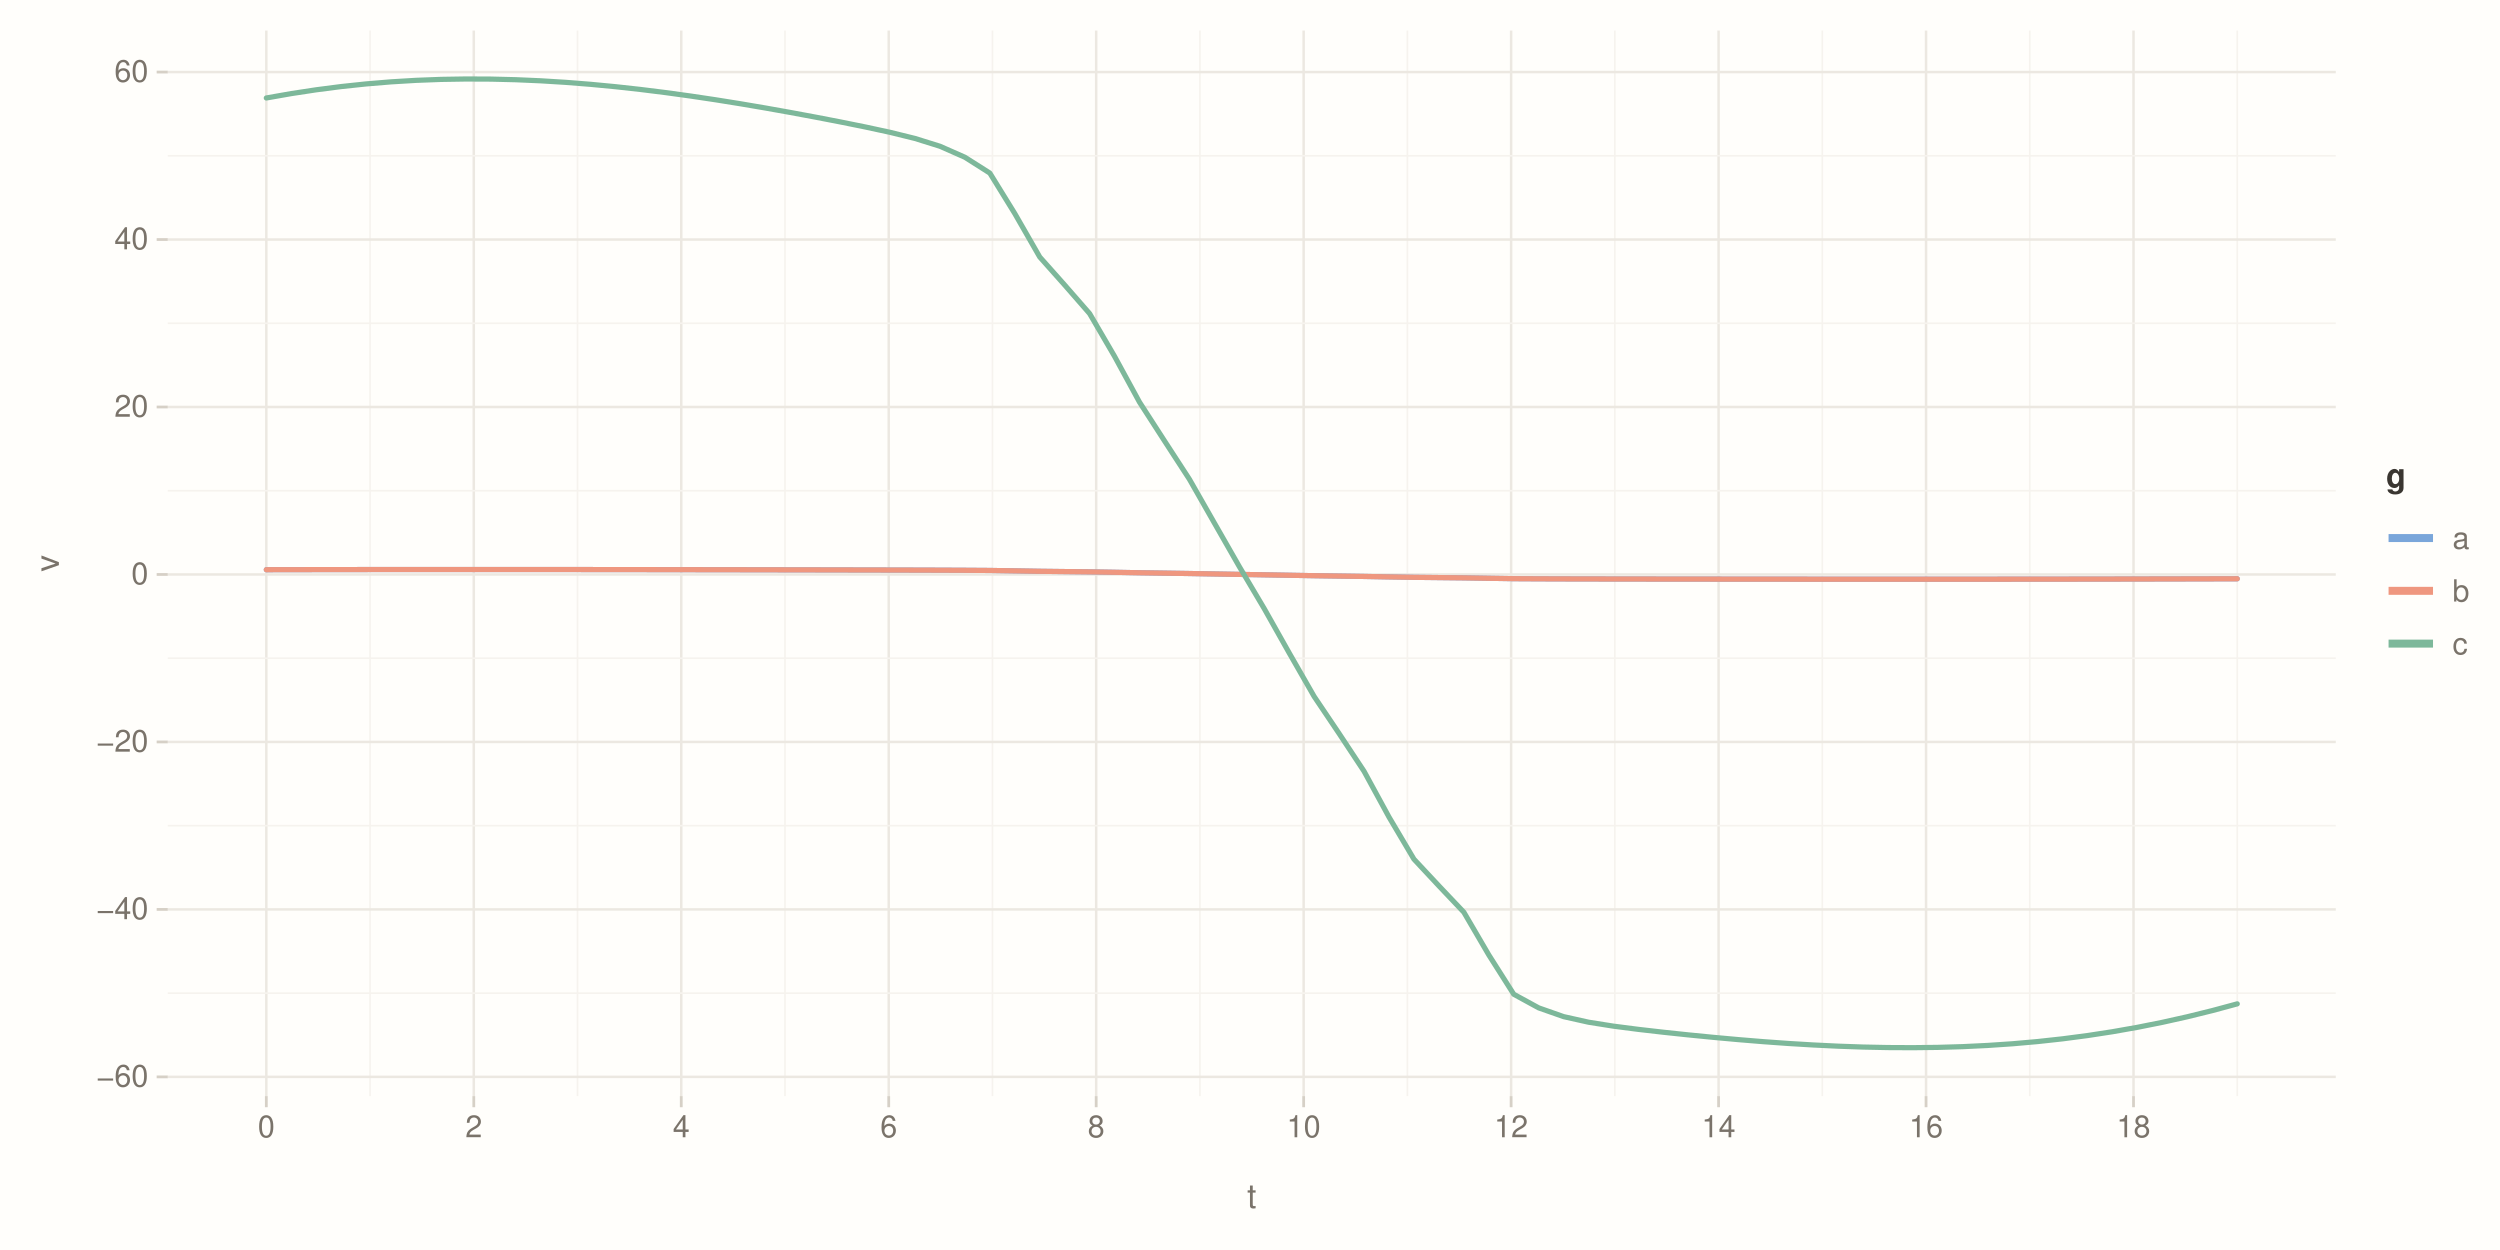
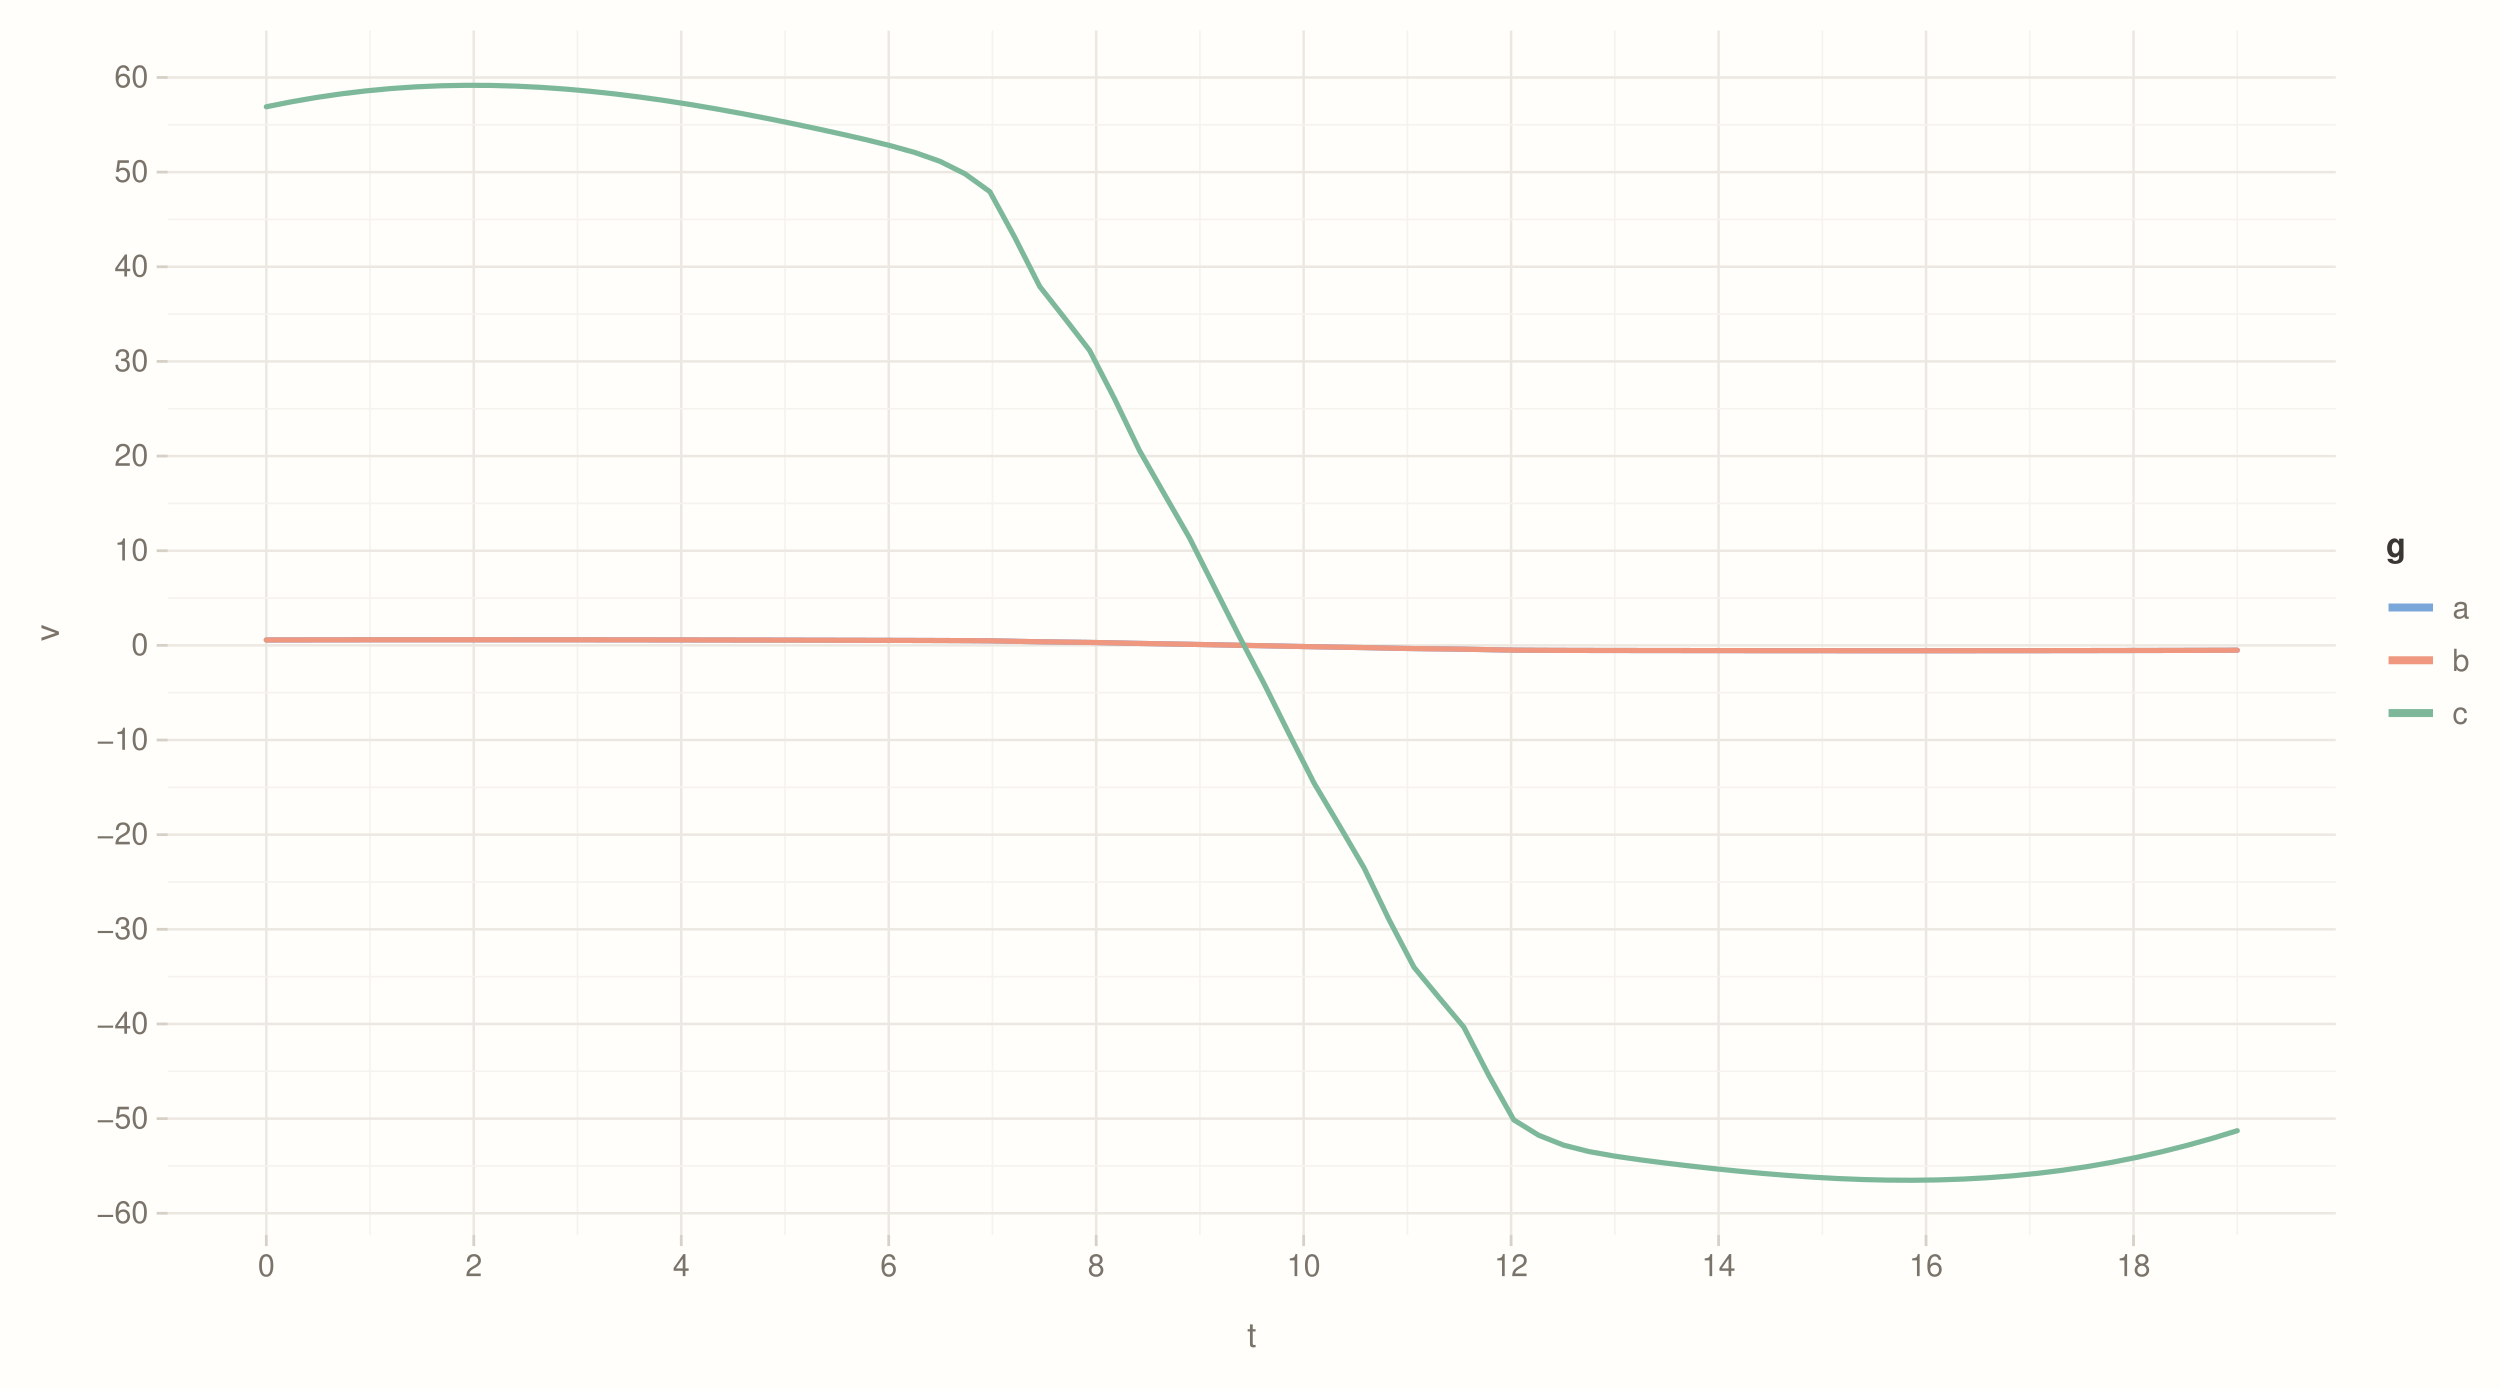
- <svg xmlns="http://www.w3.org/2000/svg" width="900" height="450" viewBox="0 0 900 450" font-family="Helvetica, Arial, 'Liberation Sans', sans-serif" font-size="12" style="color:#3A3631">
-   <rect width="900" height="450" fill="#FFFEFB" />
-   <text x="450.642" y="434.8" text-anchor="middle" font-size="12" fill="#7A736A">t</text>
-   <text transform="translate(21.2,202.8) rotate(-90)" text-anchor="middle" font-size="12" fill="#7A736A">v</text>
+ <svg xmlns="http://www.w3.org/2000/svg" width="900" height="500" viewBox="0 0 900 500" font-family="Helvetica, Arial, 'Liberation Sans', sans-serif" font-size="12" style="color:#3A3631">
+   <rect width="900" height="500" fill="#FFFEFB" />
+   <text x="450.642" y="484.8" text-anchor="middle" font-size="12" fill="#7A736A">t</text>
+   <text transform="translate(21.2,227.8) rotate(-90)" text-anchor="middle" font-size="12" fill="#7A736A">v</text>
  <g class="pt-panels">
    <g class="pt-panel" data-panel="0" transform="translate(31.4,11)" fill="currentColor" text-anchor="middle">
      <g aria-label="x-grid" aria-hidden="true" stroke="#F6F3EE" stroke-width="0.6">
-         <line x1="101.82" x2="101.82" y1="0" y2="383.6" />
-         <line x1="176.508" x2="176.508" y1="0" y2="383.6" />
-         <line x1="251.195" x2="251.195" y1="0" y2="383.6" />
-         <line x1="325.883" x2="325.883" y1="0" y2="383.6" />
-         <line x1="400.57" x2="400.57" y1="0" y2="383.6" />
-         <line x1="475.258" x2="475.258" y1="0" y2="383.6" />
-         <line x1="549.945" x2="549.945" y1="0" y2="383.6" />
-         <line x1="624.633" x2="624.633" y1="0" y2="383.6" />
-         <line x1="699.32" x2="699.32" y1="0" y2="383.6" />
-         <line x1="774.007" x2="774.007" y1="0" y2="383.6" />
+         <line x1="101.82" x2="101.82" y1="0" y2="433.6" />
+         <line x1="176.508" x2="176.508" y1="0" y2="433.6" />
+         <line x1="251.195" x2="251.195" y1="0" y2="433.6" />
+         <line x1="325.883" x2="325.883" y1="0" y2="433.6" />
+         <line x1="400.57" x2="400.57" y1="0" y2="433.6" />
+         <line x1="475.258" x2="475.258" y1="0" y2="433.6" />
+         <line x1="549.945" x2="549.945" y1="0" y2="433.6" />
+         <line x1="624.633" x2="624.633" y1="0" y2="433.6" />
+         <line x1="699.32" x2="699.32" y1="0" y2="433.6" />
+         <line x1="774.007" x2="774.007" y1="0" y2="433.6" />
      </g>
      <g aria-label="x-grid" aria-hidden="true" stroke="#ECE8E1" stroke-width="0.9">
-         <line x1="64.477" x2="64.477" y1="0" y2="383.6" />
-         <line x1="139.164" x2="139.164" y1="0" y2="383.6" />
-         <line x1="213.851" x2="213.851" y1="0" y2="383.6" />
-         <line x1="288.539" x2="288.539" y1="0" y2="383.6" />
-         <line x1="363.226" x2="363.226" y1="0" y2="383.6" />
-         <line x1="437.914" x2="437.914" y1="0" y2="383.6" />
-         <line x1="512.601" x2="512.601" y1="0" y2="383.6" />
-         <line x1="587.289" x2="587.289" y1="0" y2="383.6" />
-         <line x1="661.976" x2="661.976" y1="0" y2="383.6" />
-         <line x1="736.664" x2="736.664" y1="0" y2="383.6" />
+         <line x1="64.477" x2="64.477" y1="0" y2="433.6" />
+         <line x1="139.164" x2="139.164" y1="0" y2="433.6" />
+         <line x1="213.851" x2="213.851" y1="0" y2="433.6" />
+         <line x1="288.539" x2="288.539" y1="0" y2="433.6" />
+         <line x1="363.226" x2="363.226" y1="0" y2="433.6" />
+         <line x1="437.914" x2="437.914" y1="0" y2="433.6" />
+         <line x1="512.601" x2="512.601" y1="0" y2="433.6" />
+         <line x1="587.289" x2="587.289" y1="0" y2="433.6" />
+         <line x1="661.976" x2="661.976" y1="0" y2="433.6" />
+         <line x1="736.664" x2="736.664" y1="0" y2="433.6" />
      </g>
      <g aria-label="y-grid" aria-hidden="true" stroke="#F6F3EE" stroke-width="0.6">
-         <line x1="29" x2="809.484" y1="346.532" y2="346.532" />
-         <line x1="29" x2="809.484" y1="286.243" y2="286.243" />
-         <line x1="29" x2="809.484" y1="225.954" y2="225.954" />
-         <line x1="29" x2="809.484" y1="165.665" y2="165.665" />
-         <line x1="29" x2="809.484" y1="105.375" y2="105.375" />
-         <line x1="29" x2="809.484" y1="45.086" y2="45.086" />
+         <line x1="29" x2="809.484" y1="408.737" y2="408.737" />
+         <line x1="29" x2="809.484" y1="374.663" y2="374.663" />
+         <line x1="29" x2="809.484" y1="340.59" y2="340.59" />
+         <line x1="29" x2="809.484" y1="306.516" y2="306.516" />
+         <line x1="29" x2="809.484" y1="272.442" y2="272.442" />
+         <line x1="29" x2="809.484" y1="238.368" y2="238.368" />
+         <line x1="29" x2="809.484" y1="204.295" y2="204.295" />
+         <line x1="29" x2="809.484" y1="170.221" y2="170.221" />
+         <line x1="29" x2="809.484" y1="136.147" y2="136.147" />
+         <line x1="29" x2="809.484" y1="102.074" y2="102.074" />
+         <line x1="29" x2="809.484" y1="68" y2="68" />
+         <line x1="29" x2="809.484" y1="33.926" y2="33.926" />
      </g>
      <g aria-label="y-grid" aria-hidden="true" stroke="#ECE8E1" stroke-width="0.9">
-         <line x1="29" x2="809.484" y1="376.676" y2="376.676" />
-         <line x1="29" x2="809.484" y1="316.387" y2="316.387" />
-         <line x1="29" x2="809.484" y1="256.098" y2="256.098" />
-         <line x1="29" x2="809.484" y1="195.809" y2="195.809" />
-         <line x1="29" x2="809.484" y1="135.52" y2="135.52" />
-         <line x1="29" x2="809.484" y1="75.231" y2="75.231" />
-         <line x1="29" x2="809.484" y1="14.942" y2="14.942" />
+         <line x1="29" x2="809.484" y1="425.774" y2="425.774" />
+         <line x1="29" x2="809.484" y1="391.7" y2="391.7" />
+         <line x1="29" x2="809.484" y1="357.626" y2="357.626" />
+         <line x1="29" x2="809.484" y1="323.553" y2="323.553" />
+         <line x1="29" x2="809.484" y1="289.479" y2="289.479" />
+         <line x1="29" x2="809.484" y1="255.405" y2="255.405" />
+         <line x1="29" x2="809.484" y1="221.332" y2="221.332" />
+         <line x1="29" x2="809.484" y1="187.258" y2="187.258" />
+         <line x1="29" x2="809.484" y1="153.184" y2="153.184" />
+         <line x1="29" x2="809.484" y1="119.111" y2="119.111" />
+         <line x1="29" x2="809.484" y1="85.037" y2="85.037" />
+         <line x1="29" x2="809.484" y1="50.963" y2="50.963" />
+         <line x1="29" x2="809.484" y1="16.889" y2="16.889" />
      </g>
-       <clipPath id="plot-clip-22">
-         <rect x="29" y="0" width="780.484" height="383.6" />
+       <clipPath id="plot-clip-23">
+         <rect x="29" y="0" width="780.484" height="433.6" />
      </clipPath>
-       <g aria-label="line" clip-path="url(#plot-clip-22)">
+       <g aria-label="line" clip-path="url(#plot-clip-23)">
        <g fill="none" stroke-width="1.875" stroke-linejoin="round" stroke-linecap="round">
-           <path stroke="#7AA6DA" d="M64.477,194.094L73.458,194.078L82.439,194.064L91.421,194.053L100.402,194.043L109.384,194.036L118.365,194.03L127.346,194.027L136.328,194.025L145.309,194.026L154.291,194.028L163.272,194.032L172.253,194.037L181.235,194.045L190.216,194.053L199.198,194.063L208.179,194.074L217.16,194.087L226.142,194.1L235.123,194.114L244.105,194.13L253.086,194.146L262.067,194.162L271.049,194.18L280.03,194.198L289.012,194.217L297.993,194.239L306.974,194.267L315.956,194.307L324.937,194.364L333.919,194.51L342.9,194.666L351.881,194.767L360.863,194.87L369.844,195.024L378.826,195.189L387.807,195.328L396.788,195.466L405.77,195.624L414.751,195.781L423.733,195.932L432.714,196.092L441.696,196.248L450.677,196.382L459.658,196.518L468.64,196.682L477.621,196.834L486.603,196.93L495.584,197.025L504.565,197.179L513.547,197.32L522.528,197.369L531.51,197.401L540.491,197.421L549.472,197.435L558.454,197.447L567.435,197.457L576.417,197.467L585.398,197.475L594.379,197.484L603.361,197.491L612.342,197.497L621.324,197.503L630.305,197.507L639.286,197.51L648.268,197.512L657.249,197.513L666.231,197.512L675.212,197.509L684.193,197.505L693.175,197.498L702.156,197.491L711.138,197.481L720.119,197.469L729.1,197.455L738.082,197.439L747.063,197.421L756.045,197.401L765.026,197.379L774.007,197.355" />
-           <path stroke="#EF977F" d="M64.477,194.094L73.458,194.078L82.439,194.064L91.421,194.053L100.402,194.043L109.384,194.036L118.365,194.03L127.346,194.027L136.328,194.025L145.309,194.026L154.291,194.028L163.272,194.032L172.253,194.037L181.235,194.045L190.216,194.053L199.198,194.063L208.179,194.074L217.16,194.087L226.142,194.1L235.123,194.114L244.105,194.13L253.086,194.146L262.067,194.162L271.049,194.18L280.03,194.198L289.012,194.217L297.993,194.239L306.974,194.267L315.956,194.307L324.937,194.364L333.919,194.51L342.9,194.666L351.881,194.767L360.863,194.87L369.844,195.024L378.826,195.189L387.807,195.328L396.788,195.466L405.77,195.624L414.751,195.781L423.733,195.932L432.714,196.092L441.696,196.248L450.677,196.382L459.658,196.518L468.64,196.682L477.621,196.834L486.603,196.93L495.584,197.025L504.565,197.179L513.547,197.32L522.528,197.369L531.51,197.401L540.491,197.421L549.472,197.435L558.454,197.447L567.435,197.457L576.417,197.467L585.398,197.475L594.379,197.484L603.361,197.491L612.342,197.497L621.324,197.503L630.305,197.507L639.286,197.51L648.268,197.512L657.249,197.513L666.231,197.512L675.212,197.509L684.193,197.505L693.175,197.498L702.156,197.491L711.138,197.481L720.119,197.469L729.1,197.455L738.082,197.439L747.063,197.421L756.045,197.401L765.026,197.379L774.007,197.355" />
-           <path stroke="#7DB89A" d="M64.477,24.271L73.458,22.694L82.439,21.325L91.421,20.163L100.402,19.21L109.384,18.465L118.365,17.925L127.346,17.584L136.328,17.436L145.309,17.476L154.291,17.697L163.272,18.09L172.253,18.647L181.235,19.358L190.216,20.214L199.198,21.207L208.179,22.328L217.16,23.565L226.142,24.908L235.123,26.347L244.105,27.875L253.086,29.477L262.067,31.146L271.049,32.88L280.03,34.693L289.012,36.636L297.993,38.848L306.974,41.648L315.956,45.607L324.937,51.308L333.919,65.866L342.9,81.513L351.881,91.601L360.863,101.893L369.844,117.293L378.826,133.789L387.807,147.708L396.788,161.527L405.77,177.275L414.751,192.977L423.733,208.123L432.714,224.071L441.696,239.74L450.677,253.076L459.658,266.662L468.64,283.144L477.621,298.305L486.603,307.923L495.584,317.399L504.565,332.775L513.547,346.931L522.528,351.833L531.51,354.992L540.491,356.998L549.472,358.421L558.454,359.579L567.435,360.609L576.417,361.56L585.398,362.444L594.379,363.26L603.361,363.997L612.342,364.643L621.324,365.188L630.305,365.623L639.286,365.938L648.268,366.121L657.249,366.164L666.231,366.057L675.212,365.792L684.193,365.359L693.175,364.751L702.156,363.959L711.138,362.977L720.119,361.798L729.1,360.418L738.082,358.831L747.063,357.035L756.045,355.028L765.026,352.812L774.007,350.388" />
+           <path stroke="#7AA6DA" d="M64.477,219.393L73.458,219.375L82.439,219.359L91.421,219.346L100.402,219.335L109.384,219.327L118.365,219.321L127.346,219.317L136.328,219.315L145.309,219.316L154.291,219.318L163.272,219.323L172.253,219.329L181.235,219.337L190.216,219.347L199.198,219.358L208.179,219.371L217.16,219.385L226.142,219.4L235.123,219.416L244.105,219.433L253.086,219.451L262.067,219.47L271.049,219.49L280.03,219.51L289.012,219.532L297.993,219.557L306.974,219.589L315.956,219.634L324.937,219.698L333.919,219.863L342.9,220.04L351.881,220.154L360.863,220.27L369.844,220.444L378.826,220.631L387.807,220.788L396.788,220.944L405.77,221.122L414.751,221.3L423.733,221.471L432.714,221.651L441.696,221.828L450.677,221.979L459.658,222.132L468.64,222.319L477.621,222.49L486.603,222.599L495.584,222.706L504.565,222.88L513.547,223.04L522.528,223.095L531.51,223.131L540.491,223.154L549.472,223.17L558.454,223.183L567.435,223.194L576.417,223.205L585.398,223.215L594.379,223.224L603.361,223.233L612.342,223.24L621.324,223.246L630.305,223.251L639.286,223.255L648.268,223.257L657.249,223.257L666.231,223.256L675.212,223.253L684.193,223.248L693.175,223.241L702.156,223.232L711.138,223.221L720.119,223.208L729.1,223.192L738.082,223.174L747.063,223.154L756.045,223.131L765.026,223.106L774.007,223.079" />
+           <path stroke="#EF977F" d="M64.477,219.393L73.458,219.375L82.439,219.359L91.421,219.346L100.402,219.335L109.384,219.327L118.365,219.321L127.346,219.317L136.328,219.315L145.309,219.316L154.291,219.318L163.272,219.323L172.253,219.329L181.235,219.337L190.216,219.347L199.198,219.358L208.179,219.371L217.16,219.385L226.142,219.4L235.123,219.416L244.105,219.433L253.086,219.451L262.067,219.47L271.049,219.49L280.03,219.51L289.012,219.532L297.993,219.557L306.974,219.589L315.956,219.634L324.937,219.698L333.919,219.863L342.9,220.04L351.881,220.154L360.863,220.27L369.844,220.444L378.826,220.631L387.807,220.788L396.788,220.944L405.77,221.122L414.751,221.3L423.733,221.471L432.714,221.651L441.696,221.828L450.677,221.979L459.658,222.132L468.64,222.319L477.621,222.49L486.603,222.599L495.584,222.706L504.565,222.88L513.547,223.04L522.528,223.095L531.51,223.131L540.491,223.154L549.472,223.17L558.454,223.183L567.435,223.194L576.417,223.205L585.398,223.215L594.379,223.224L603.361,223.233L612.342,223.24L621.324,223.246L630.305,223.251L639.286,223.255L648.268,223.257L657.249,223.257L666.231,223.256L675.212,223.253L684.193,223.248L693.175,223.241L702.156,223.232L711.138,223.221L720.119,223.208L729.1,223.192L738.082,223.174L747.063,223.154L756.045,223.131L765.026,223.106L774.007,223.079" />
+           <path stroke="#7DB89A" d="M64.477,27.435L73.458,25.652L82.439,24.104L91.421,22.791L100.402,21.714L109.384,20.872L118.365,20.261L127.346,19.876L136.328,19.709L145.309,19.754L154.291,20.003L163.272,20.448L172.253,21.077L181.235,21.881L190.216,22.849L199.198,23.972L208.179,25.238L217.16,26.637L226.142,28.154L235.123,29.782L244.105,31.508L253.086,33.32L262.067,35.206L271.049,37.165L280.03,39.215L289.012,41.411L297.993,43.911L306.974,47.077L315.956,51.551L324.937,57.996L333.919,74.452L342.9,92.137L351.881,103.541L360.863,115.174L369.844,132.581L378.826,151.228L387.807,166.961L396.788,182.581L405.77,200.381L414.751,218.131L423.733,235.251L432.714,253.278L441.696,270.988L450.677,286.063L459.658,301.419L468.64,320.051L477.621,337.187L486.603,348.059L495.584,358.771L504.565,376.15L513.547,392.152L522.528,397.693L531.51,401.263L540.491,403.531L549.472,405.139L558.454,406.448L567.435,407.612L576.417,408.687L585.398,409.686L594.379,410.608L603.361,411.442L612.342,412.172L621.324,412.788L630.305,413.28L639.286,413.636L648.268,413.843L657.249,413.891L666.231,413.77L675.212,413.471L684.193,412.982L693.175,412.294L702.156,411.399L711.138,410.289L720.119,408.957L729.1,407.396L738.082,405.603L747.063,403.572L756.045,401.304L765.026,398.8L774.007,396.059" />
        </g>
      </g>
      <g aria-label="x-axis tick" aria-hidden="true" fill="none" stroke="#D6D0C6">
-         <path transform="translate(64.47655,383.6)" d="M0,0L0,4" />
-         <path transform="translate(139.164,383.6)" d="M0,0L0,4" />
-         <path transform="translate(213.8515,383.6)" d="M0,0L0,4" />
-         <path transform="translate(288.5389,383.6)" d="M0,0L0,4" />
-         <path transform="translate(363.2264,383.6)" d="M0,0L0,4" />
-         <path transform="translate(437.9139,383.6)" d="M0,0L0,4" />
-         <path transform="translate(512.6013,383.6)" d="M0,0L0,4" />
-         <path transform="translate(587.2888,383.6)" d="M0,0L0,4" />
-         <path transform="translate(661.9763,383.6)" d="M0,0L0,4" />
-         <path transform="translate(736.6637,383.6)" d="M0,0L0,4" />
+         <path transform="translate(64.47655,433.6)" d="M0,0L0,4" />
+         <path transform="translate(139.164,433.6)" d="M0,0L0,4" />
+         <path transform="translate(213.8515,433.6)" d="M0,0L0,4" />
+         <path transform="translate(288.5389,433.6)" d="M0,0L0,4" />
+         <path transform="translate(363.2264,433.6)" d="M0,0L0,4" />
+         <path transform="translate(437.9139,433.6)" d="M0,0L0,4" />
+         <path transform="translate(512.6013,433.6)" d="M0,0L0,4" />
+         <path transform="translate(587.2888,433.6)" d="M0,0L0,4" />
+         <path transform="translate(661.9763,433.6)" d="M0,0L0,4" />
+         <path transform="translate(736.6637,433.6)" d="M0,0L0,4" />
      </g>
      <g aria-label="x-axis tick label" fill="#7A736A" font-size="11" font-variant="tabular-nums" transform="translate(0,7)">
-         <text y="0.71em" transform="translate(64.47655,383.6)">0</text>
-         <text y="0.71em" transform="translate(139.164,383.6)">2</text>
-         <text y="0.71em" transform="translate(213.8515,383.6)">4</text>
-         <text y="0.71em" transform="translate(288.5389,383.6)">6</text>
-         <text y="0.71em" transform="translate(363.2264,383.6)">8</text>
-         <text y="0.71em" transform="translate(437.9139,383.6)">10</text>
-         <text y="0.71em" transform="translate(512.6013,383.6)">12</text>
-         <text y="0.71em" transform="translate(587.2888,383.6)">14</text>
-         <text y="0.71em" transform="translate(661.9763,383.6)">16</text>
-         <text y="0.71em" transform="translate(736.6637,383.6)">18</text>
+         <text y="0.71em" transform="translate(64.47655,433.6)">0</text>
+         <text y="0.71em" transform="translate(139.164,433.6)">2</text>
+         <text y="0.71em" transform="translate(213.8515,433.6)">4</text>
+         <text y="0.71em" transform="translate(288.5389,433.6)">6</text>
+         <text y="0.71em" transform="translate(363.2264,433.6)">8</text>
+         <text y="0.71em" transform="translate(437.9139,433.6)">10</text>
+         <text y="0.71em" transform="translate(512.6013,433.6)">12</text>
+         <text y="0.71em" transform="translate(587.2888,433.6)">14</text>
+         <text y="0.71em" transform="translate(661.9763,433.6)">16</text>
+         <text y="0.71em" transform="translate(736.6637,433.6)">18</text>
      </g>
      <g aria-label="y-axis tick" aria-hidden="true" fill="none" stroke="#D6D0C6">
-         <path transform="translate(29,376.6762)" d="M0,0L-4,0" />
-         <path transform="translate(29,316.3872)" d="M0,0L-4,0" />
-         <path transform="translate(29,256.0981)" d="M0,0L-4,0" />
-         <path transform="translate(29,195.809)" d="M0,0L-4,0" />
-         <path transform="translate(29,135.52)" d="M0,0L-4,0" />
-         <path transform="translate(29,75.23091)" d="M0,0L-4,0" />
-         <path transform="translate(29,14.94184)" d="M0,0L-4,0" />
+         <path transform="translate(29,425.7738)" d="M0,0L-4,0" />
+         <path transform="translate(29,391.7001)" d="M0,0L-4,0" />
+         <path transform="translate(29,357.6264)" d="M0,0L-4,0" />
+         <path transform="translate(29,323.5527)" d="M0,0L-4,0" />
+         <path transform="translate(29,289.479)" d="M0,0L-4,0" />
+         <path transform="translate(29,255.4053)" d="M0,0L-4,0" />
+         <path transform="translate(29,221.3316)" d="M0,0L-4,0" />
+         <path transform="translate(29,187.2579)" d="M0,0L-4,0" />
+         <path transform="translate(29,153.1842)" d="M0,0L-4,0" />
+         <path transform="translate(29,119.1105)" d="M0,0L-4,0" />
+         <path transform="translate(29,85.03681)" d="M0,0L-4,0" />
+         <path transform="translate(29,50.96312)" d="M0,0L-4,0" />
+         <path transform="translate(29,16.88942)" d="M0,0L-4,0" />
      </g>
      <g aria-label="y-axis tick label" fill="#7A736A" text-anchor="end" font-size="11" font-variant="tabular-nums" transform="translate(-7,0)">
-         <text y="0.32em" transform="translate(29,376.6762)">−60</text>
-         <text y="0.32em" transform="translate(29,316.3872)">−40</text>
-         <text y="0.32em" transform="translate(29,256.0981)">−20</text>
-         <text y="0.32em" transform="translate(29,195.809)">0</text>
-         <text y="0.32em" transform="translate(29,135.52)">20</text>
-         <text y="0.32em" transform="translate(29,75.23091)">40</text>
-         <text y="0.32em" transform="translate(29,14.94184)">60</text>
+         <text y="0.32em" transform="translate(29,425.7738)">−60</text>
+         <text y="0.32em" transform="translate(29,391.7001)">−50</text>
+         <text y="0.32em" transform="translate(29,357.6264)">−40</text>
+         <text y="0.32em" transform="translate(29,323.5527)">−30</text>
+         <text y="0.32em" transform="translate(29,289.479)">−20</text>
+         <text y="0.32em" transform="translate(29,255.4053)">−10</text>
+         <text y="0.32em" transform="translate(29,221.3316)">0</text>
+         <text y="0.32em" transform="translate(29,187.2579)">10</text>
+         <text y="0.32em" transform="translate(29,153.1842)">20</text>
+         <text y="0.32em" transform="translate(29,119.1105)">30</text>
+         <text y="0.32em" transform="translate(29,85.03681)">40</text>
+         <text y="0.32em" transform="translate(29,50.96312)">50</text>
+         <text y="0.32em" transform="translate(29,16.88942)">60</text>
      </g>
    </g>
  </g>
-   <g class="pt-legend" font-size="11" transform="translate(858.884,164.4)">
+   <g class="pt-legend" font-size="11" transform="translate(858.884,189.4)">
    <text y="11" font-weight="bold" font-size="12" fill="#3A3631">g</text>
    <g class="pt-key" data-index="0" transform="translate(0,19.8)" opacity="1">
      <rect width="30.116" height="19" fill="transparent" />
      <line x1="1" x2="17" y1="9.5" y2="9.5" stroke="#7AA6DA" stroke-width="2.875" />
      <text x="24" y="9.5" dy="0.35em" fill="#7A736A">a</text>
    </g>
    <g class="pt-key" data-index="1" transform="translate(0,38.8)" opacity="1">
      <rect width="30.116" height="19" fill="transparent" />
      <line x1="1" x2="17" y1="9.5" y2="9.5" stroke="#EF977F" stroke-width="2.875" />
      <text x="24" y="9.5" dy="0.35em" fill="#7A736A">b</text>
    </g>
    <g class="pt-key" data-index="2" transform="translate(0,57.8)" opacity="1">
      <rect width="29.5" height="19" fill="transparent" />
      <line x1="1" x2="17" y1="9.5" y2="9.5" stroke="#7DB89A" stroke-width="2.875" />
      <text x="24" y="9.5" dy="0.35em" fill="#7A736A">c</text>
    </g>
  </g>
</svg>
